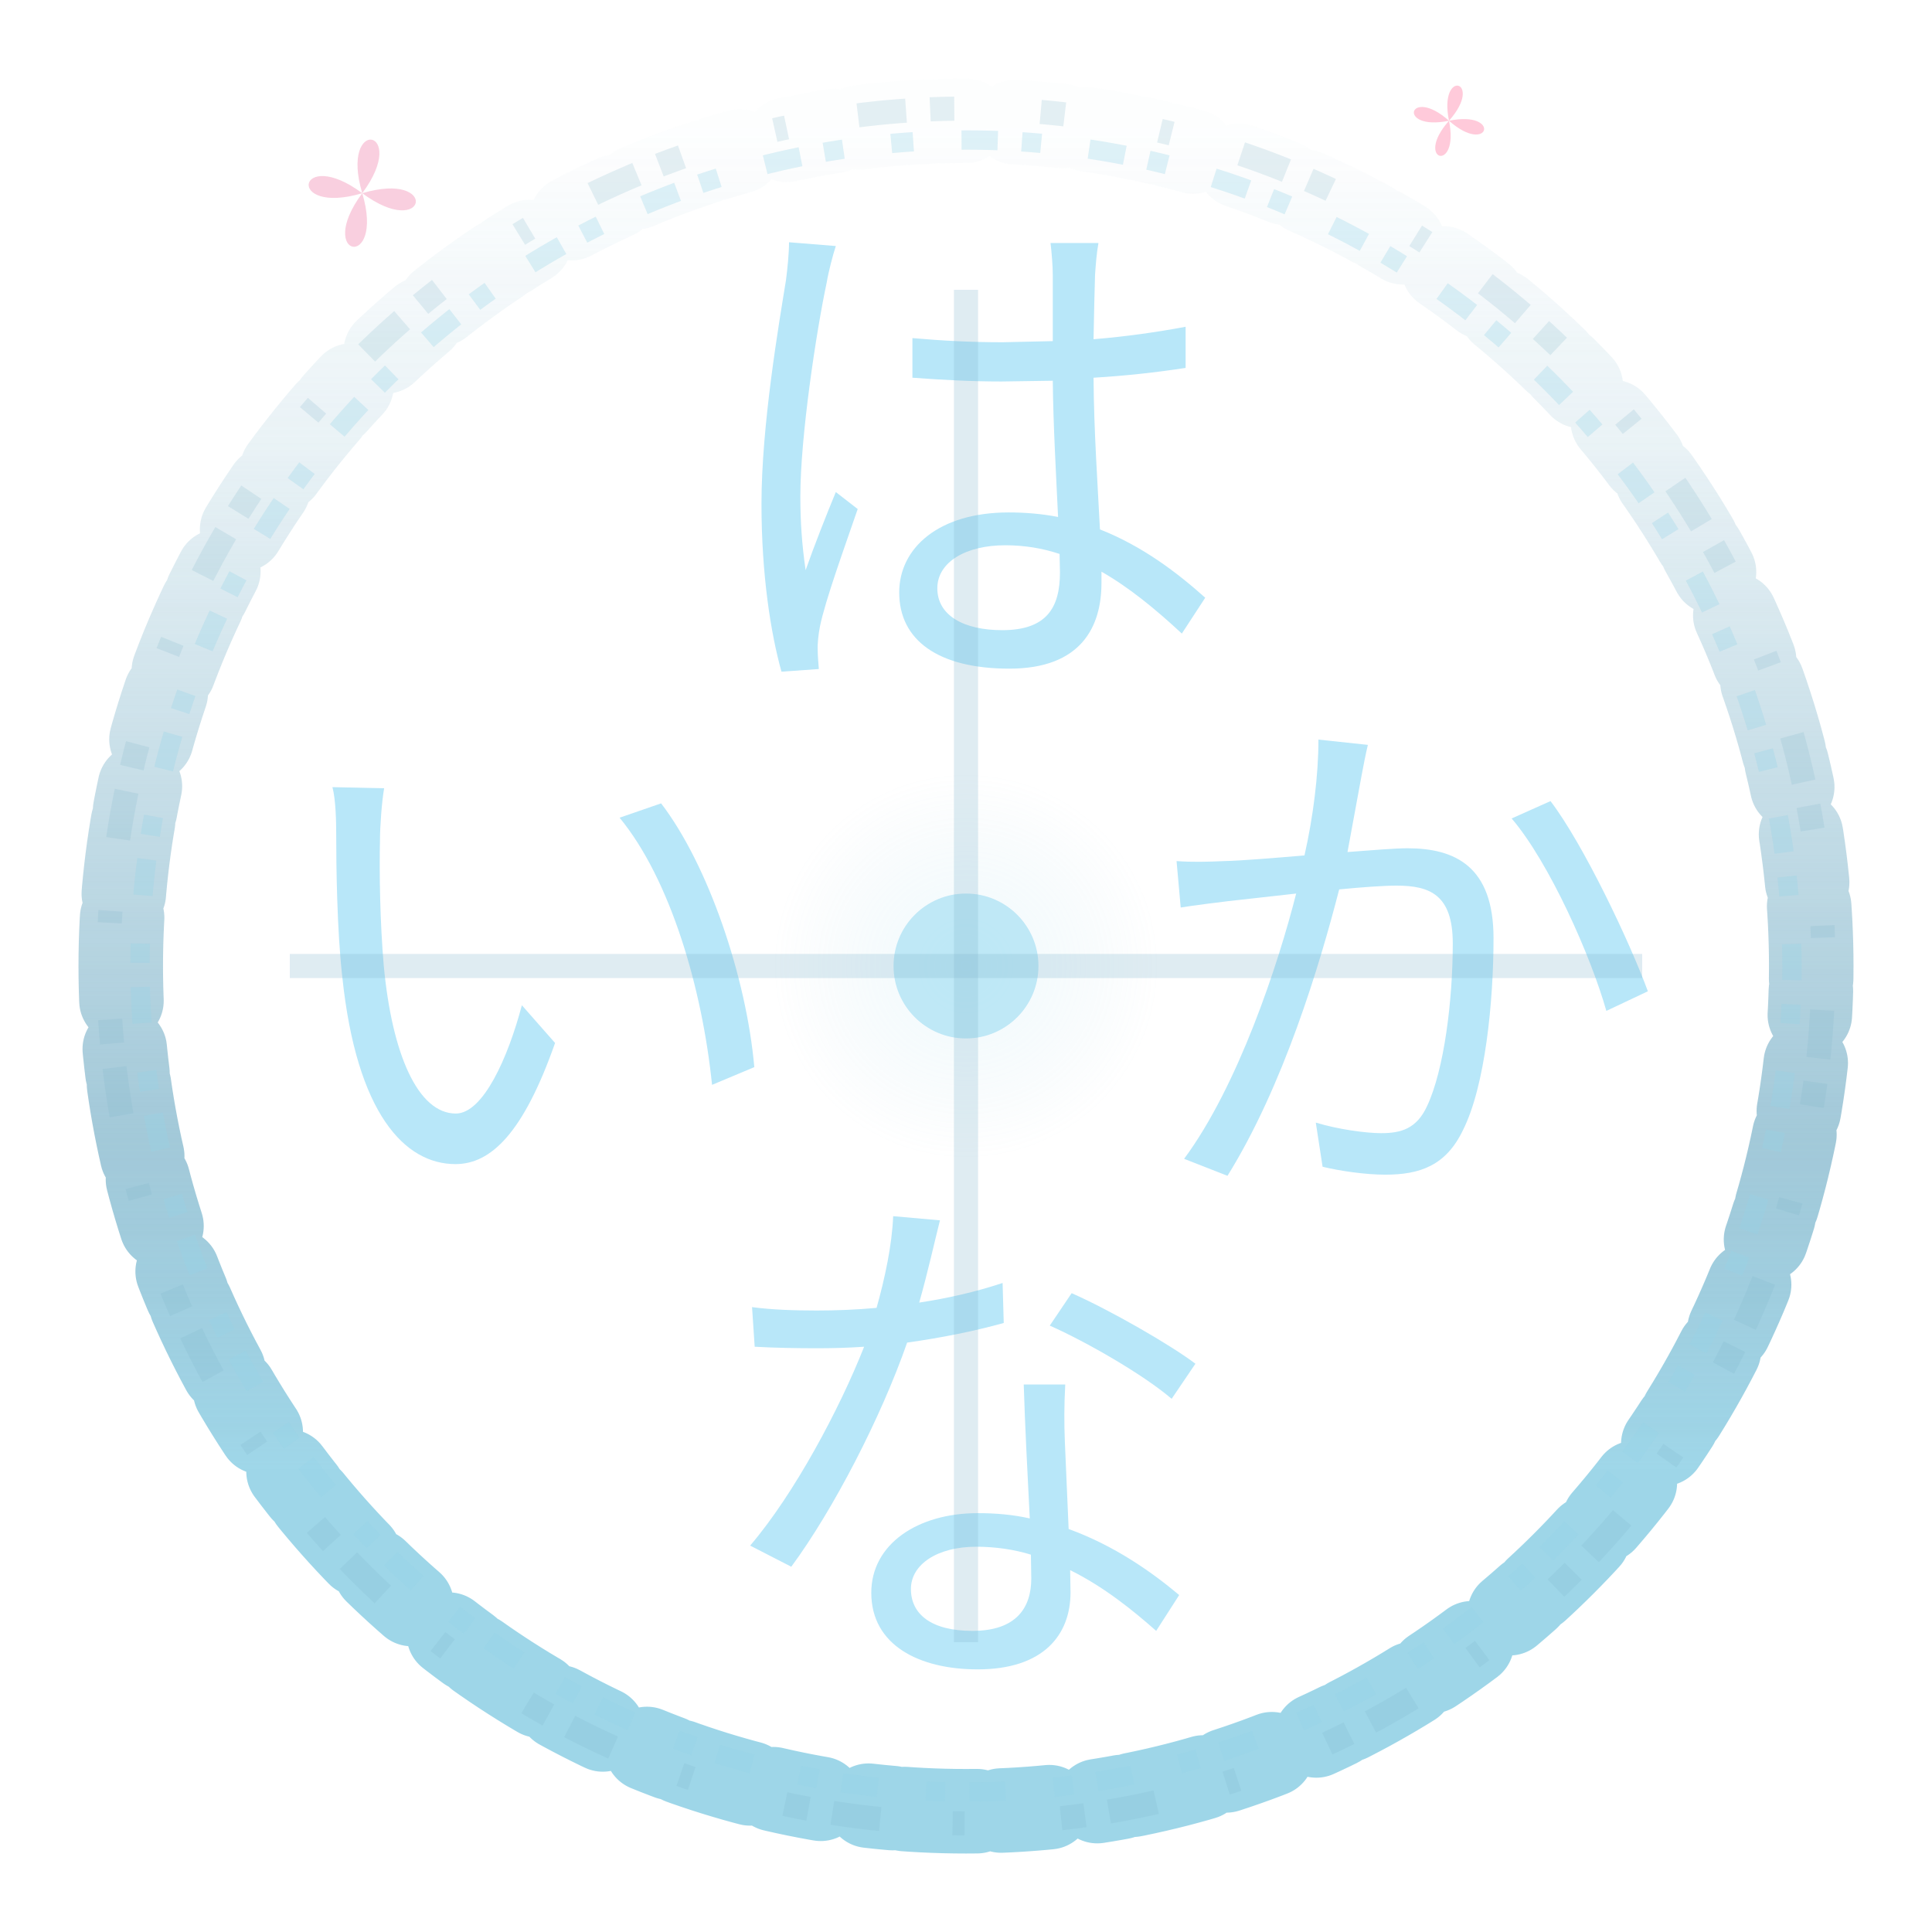
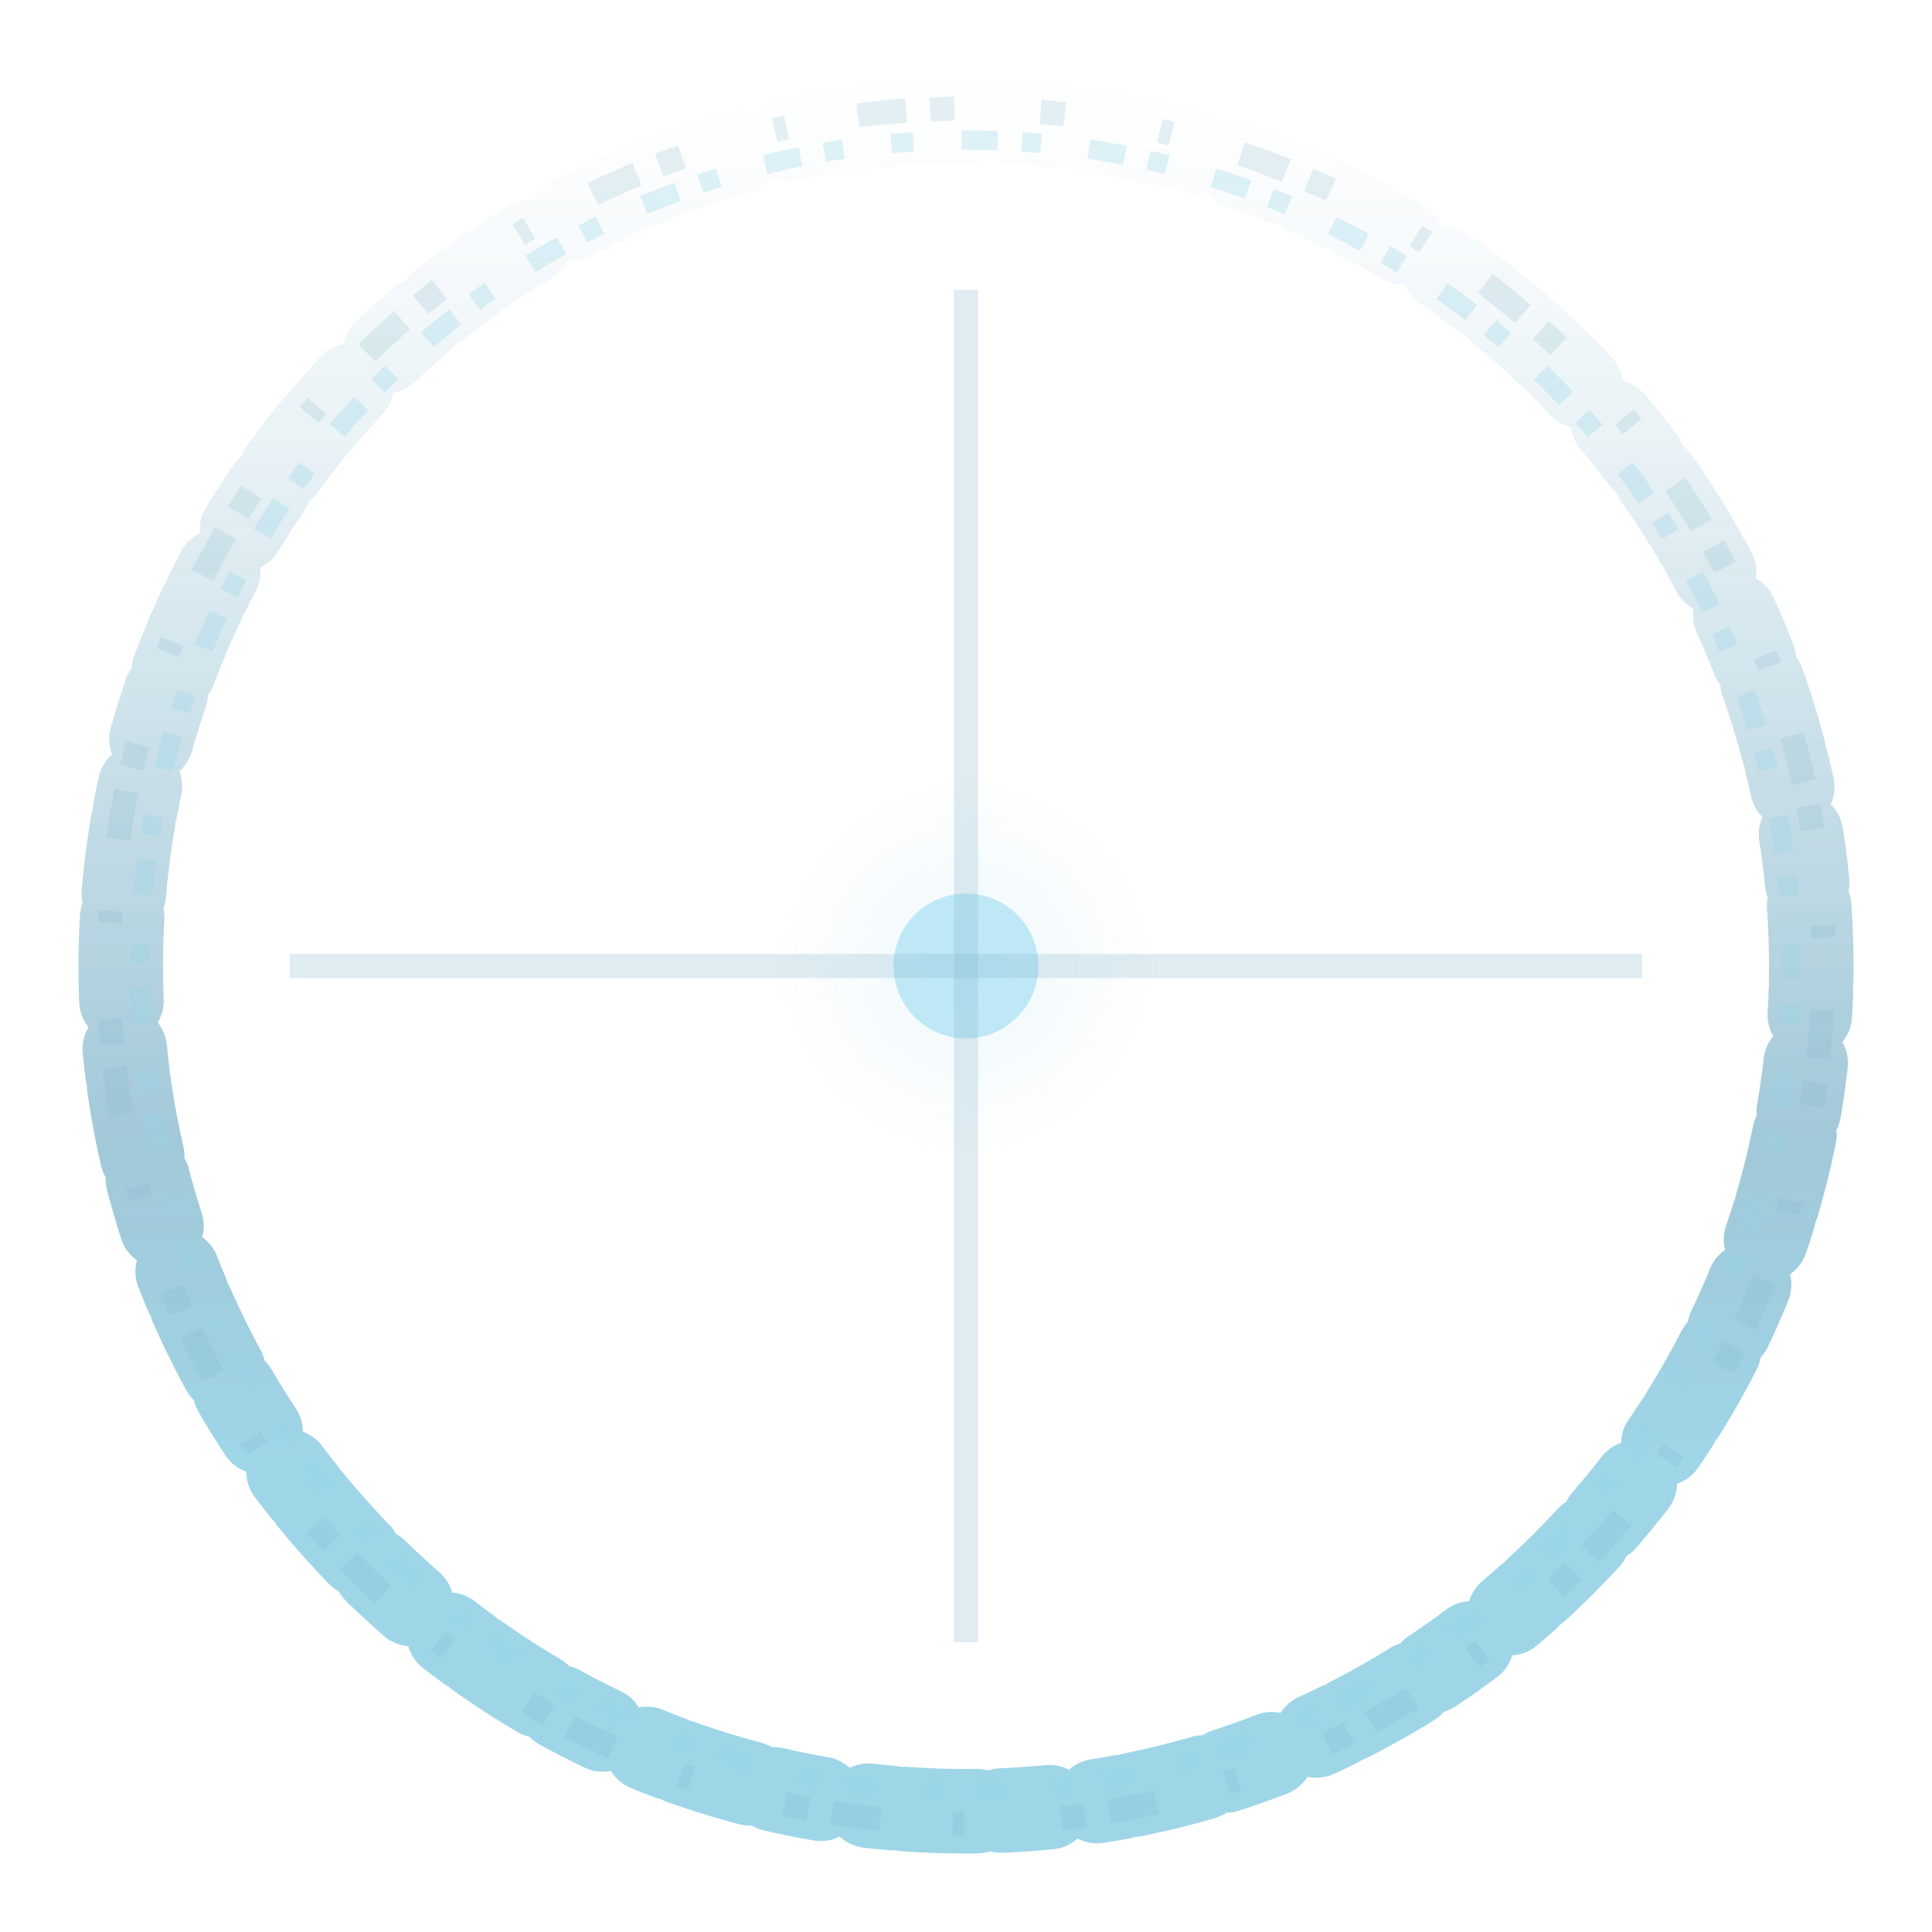
<svg xmlns="http://www.w3.org/2000/svg" width="80" height="80" viewBox="0 0 80 80">
  <defs>
    <linearGradient id="brushFade" x1="0%" y1="0%" x2="0%" y2="100%">
      <stop offset="0%" style="stop-color:#94D2E6;stop-opacity:1" />
      <stop offset="20%" style="stop-color:#94D2E6;stop-opacity:1" />
      <stop offset="40%" style="stop-color:#7FB4CA;stop-opacity:0.8" />
      <stop offset="60%" style="stop-color:#7FB4CA;stop-opacity:0.5" />
      <stop offset="80%" style="stop-color:#7FB4CA;stop-opacity:0.2" />
      <stop offset="95%" style="stop-color:#7FB4CA;stop-opacity:0.05" />
      <stop offset="100%" style="stop-color:#7FB4CA;stop-opacity:0.02" />
    </linearGradient>
    <radialGradient id="centerGlow">
      <stop offset="0%" style="stop-color:#A8DFF4;stop-opacity:0.15" />
      <stop offset="50%" style="stop-color:#94D2E6;stop-opacity:0.08" />
      <stop offset="100%" style="stop-color:#7FB4CA;stop-opacity:0" />
    </radialGradient>
    <filter id="minimalGlow">
      <feGaussianBlur stdDeviation="0.5" result="coloredBlur" />
      <feMerge>
        <feMergeNode in="coloredBlur" />
        <feMergeNode in="SourceGraphic" />
      </feMerge>
    </filter>
  </defs>
  <g transform="translate(40,40)">
-     <g transform="translate(-50, -25) rotate(-25)">
-       <path d="M0,0 C-2,-4 2,-4 0,0 C4,-2 4,2 0,0 C2,4 -2,4 0,0 C-4,2 -4,-2 0,0" fill="#FFB4CA" opacity="0.6" transform="scale(0.8)" />
-     </g>
-     <g transform="translate(52, -20) rotate(45)">
-       <path d="M0,0 C-2,-4 2,-4 0,0 C4,-2 4,2 0,0 C2,4 -2,4 0,0 C-4,2 -4,-2 0,0" fill="#F4A8C4" opacity="0.5" transform="scale(0.7)" />
-     </g>
-     <g transform="translate(48, 8) rotate(70)">
-       <path d="M0,0 C-2,-4 2,-4 0,0 C4,-2 4,2 0,0 C2,4 -2,4 0,0 C-4,2 -4,-2 0,0" fill="#FFB4CA" opacity="0.65" transform="scale(0.6)" />
-     </g>
-     <g transform="translate(-52, 10) rotate(-60)">
-       <path d="M0,0 C-2,-4 2,-4 0,0 C4,-2 4,2 0,0 C2,4 -2,4 0,0 C-4,2 -4,-2 0,0" fill="#F4A8C4" opacity="0.45" transform="scale(0.85)" />
-     </g>
-     <g transform="translate(20, -35) rotate(15)">
-       <path d="M0,0 C-2,-4 2,-4 0,0 C4,-2 4,2 0,0 C2,4 -2,4 0,0 C-4,2 -4,-2 0,0" fill="#FFB4CA" opacity="0.7" transform="scale(0.5)" />
-     </g>
-     <g transform="translate(-25, -32) rotate(-80)">
-       <path d="M0,0 C-2,-4 2,-4 0,0 C4,-2 4,2 0,0 C2,4 -2,4 0,0 C-4,2 -4,-2 0,0" fill="#F4A8C4" opacity="0.55" transform="scale(0.75)" />
-     </g>
    <circle fill="none" stroke="url(#brushFade)" stroke-width="3.5" cx="0" cy="0" r="35" stroke-linecap="round" stroke-dasharray="2 1 3 0.5 1 2" opacity="0.9" transform="rotate(180)" />
    <circle fill="none" stroke="#7FB4CA" stroke-width="1" cx="0" cy="0" r="35.5" stroke-dasharray="1 4 0.5 3 2 1" opacity="0.2" transform="rotate(-85)" />
    <circle fill="none" stroke="#94D2E6" stroke-width="0.8" cx="0" cy="0" r="34.2" stroke-dasharray="0.8 2 1.5 1" opacity="0.3" transform="rotate(-95)" />
-     <text x="0" y="-13" fill="#B8E7F9" font-family="'Noto Sans JP', 'Segoe UI', sans-serif" font-size="22" font-weight="500" text-anchor="middle">は</text>
-     <text x="18" y="8" fill="#B8E7F9" font-family="'Noto Sans JP', 'Segoe UI', sans-serif" font-size="22" font-weight="500" text-anchor="middle">か</text>
-     <text x="0" y="28" fill="#B8E7F9" font-family="'Noto Sans JP', 'Segoe UI', sans-serif" font-size="22" font-weight="500" text-anchor="middle">な</text>
-     <text x="-18" y="8" fill="#B8E7F9" font-family="'Noto Sans JP', 'Segoe UI', sans-serif" font-size="22" font-weight="500" text-anchor="middle">い</text>
    <circle fill="url(#centerGlow)" cx="0" cy="0" r="8" />
    <circle fill="#A8DFF4" cx="0" cy="0" r="3" opacity="0.7" />
    <line stroke="#7FB4CA" stroke-width="1" opacity="0.25" x1="0" y1="-28" x2="0" y2="28" />
    <line stroke="#7FB4CA" stroke-width="1" opacity="0.25" x1="-28" y1="0" x2="28" y2="0" />
  </g>
</svg>
